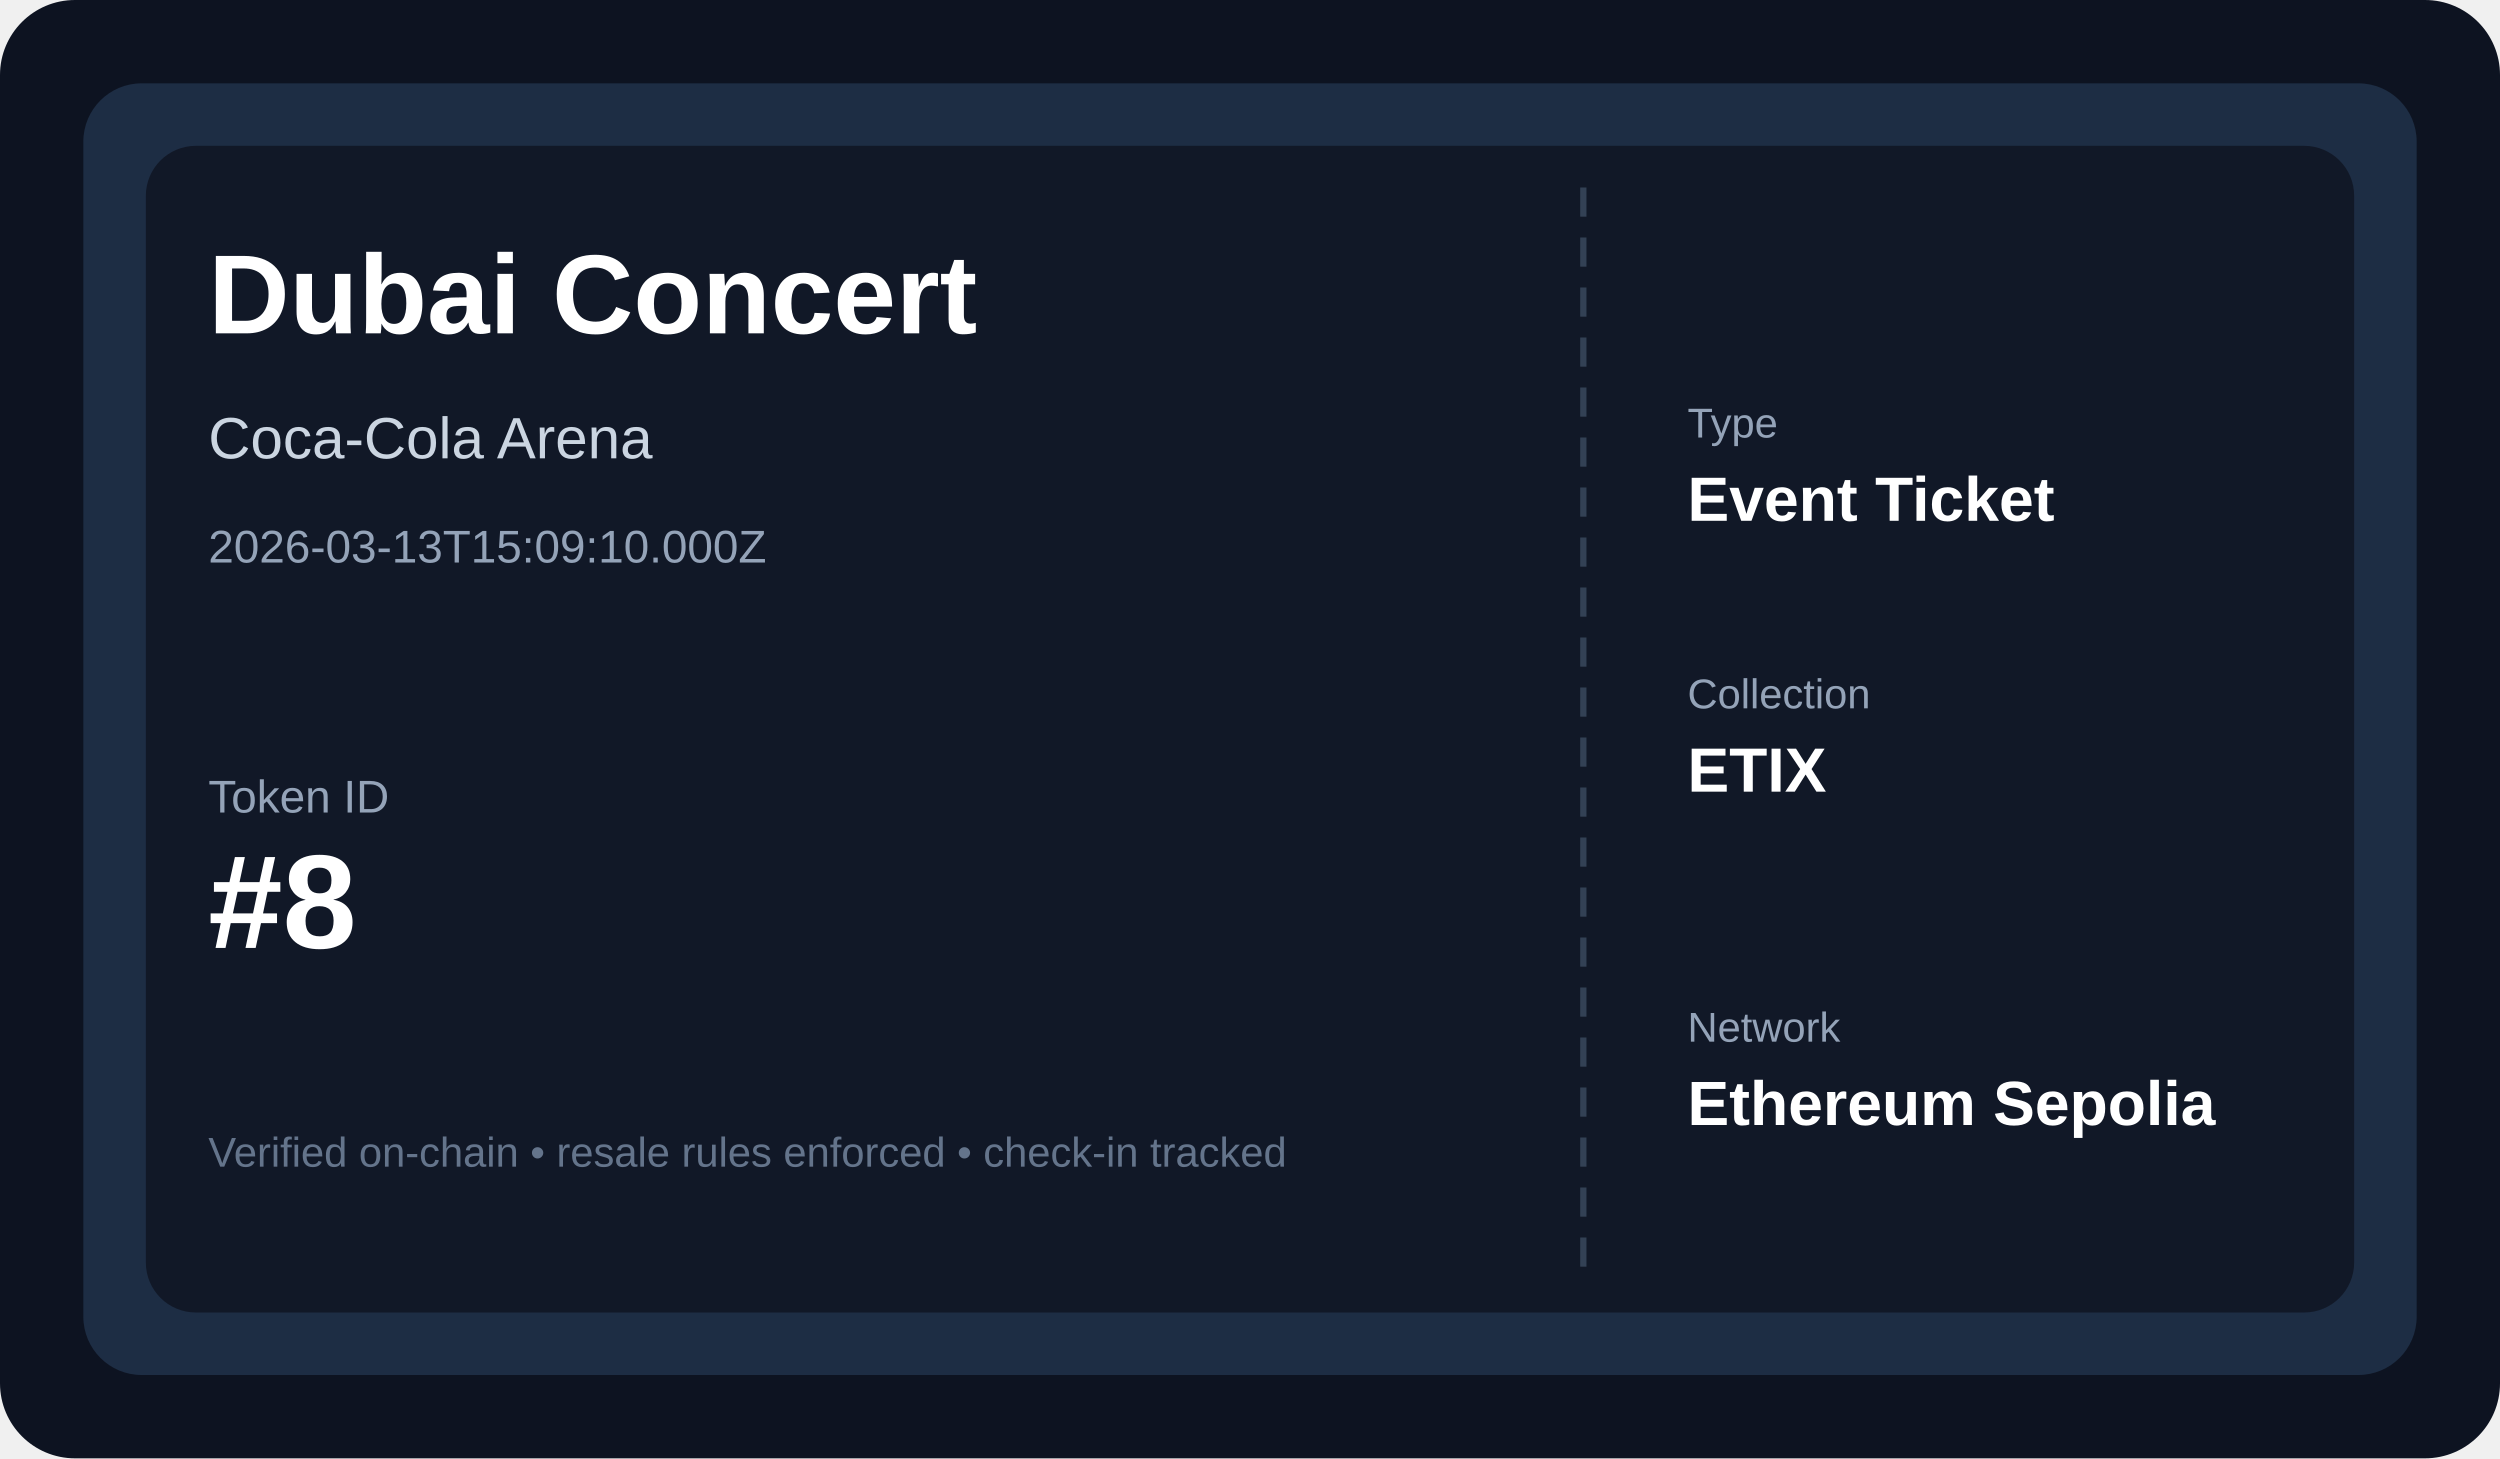
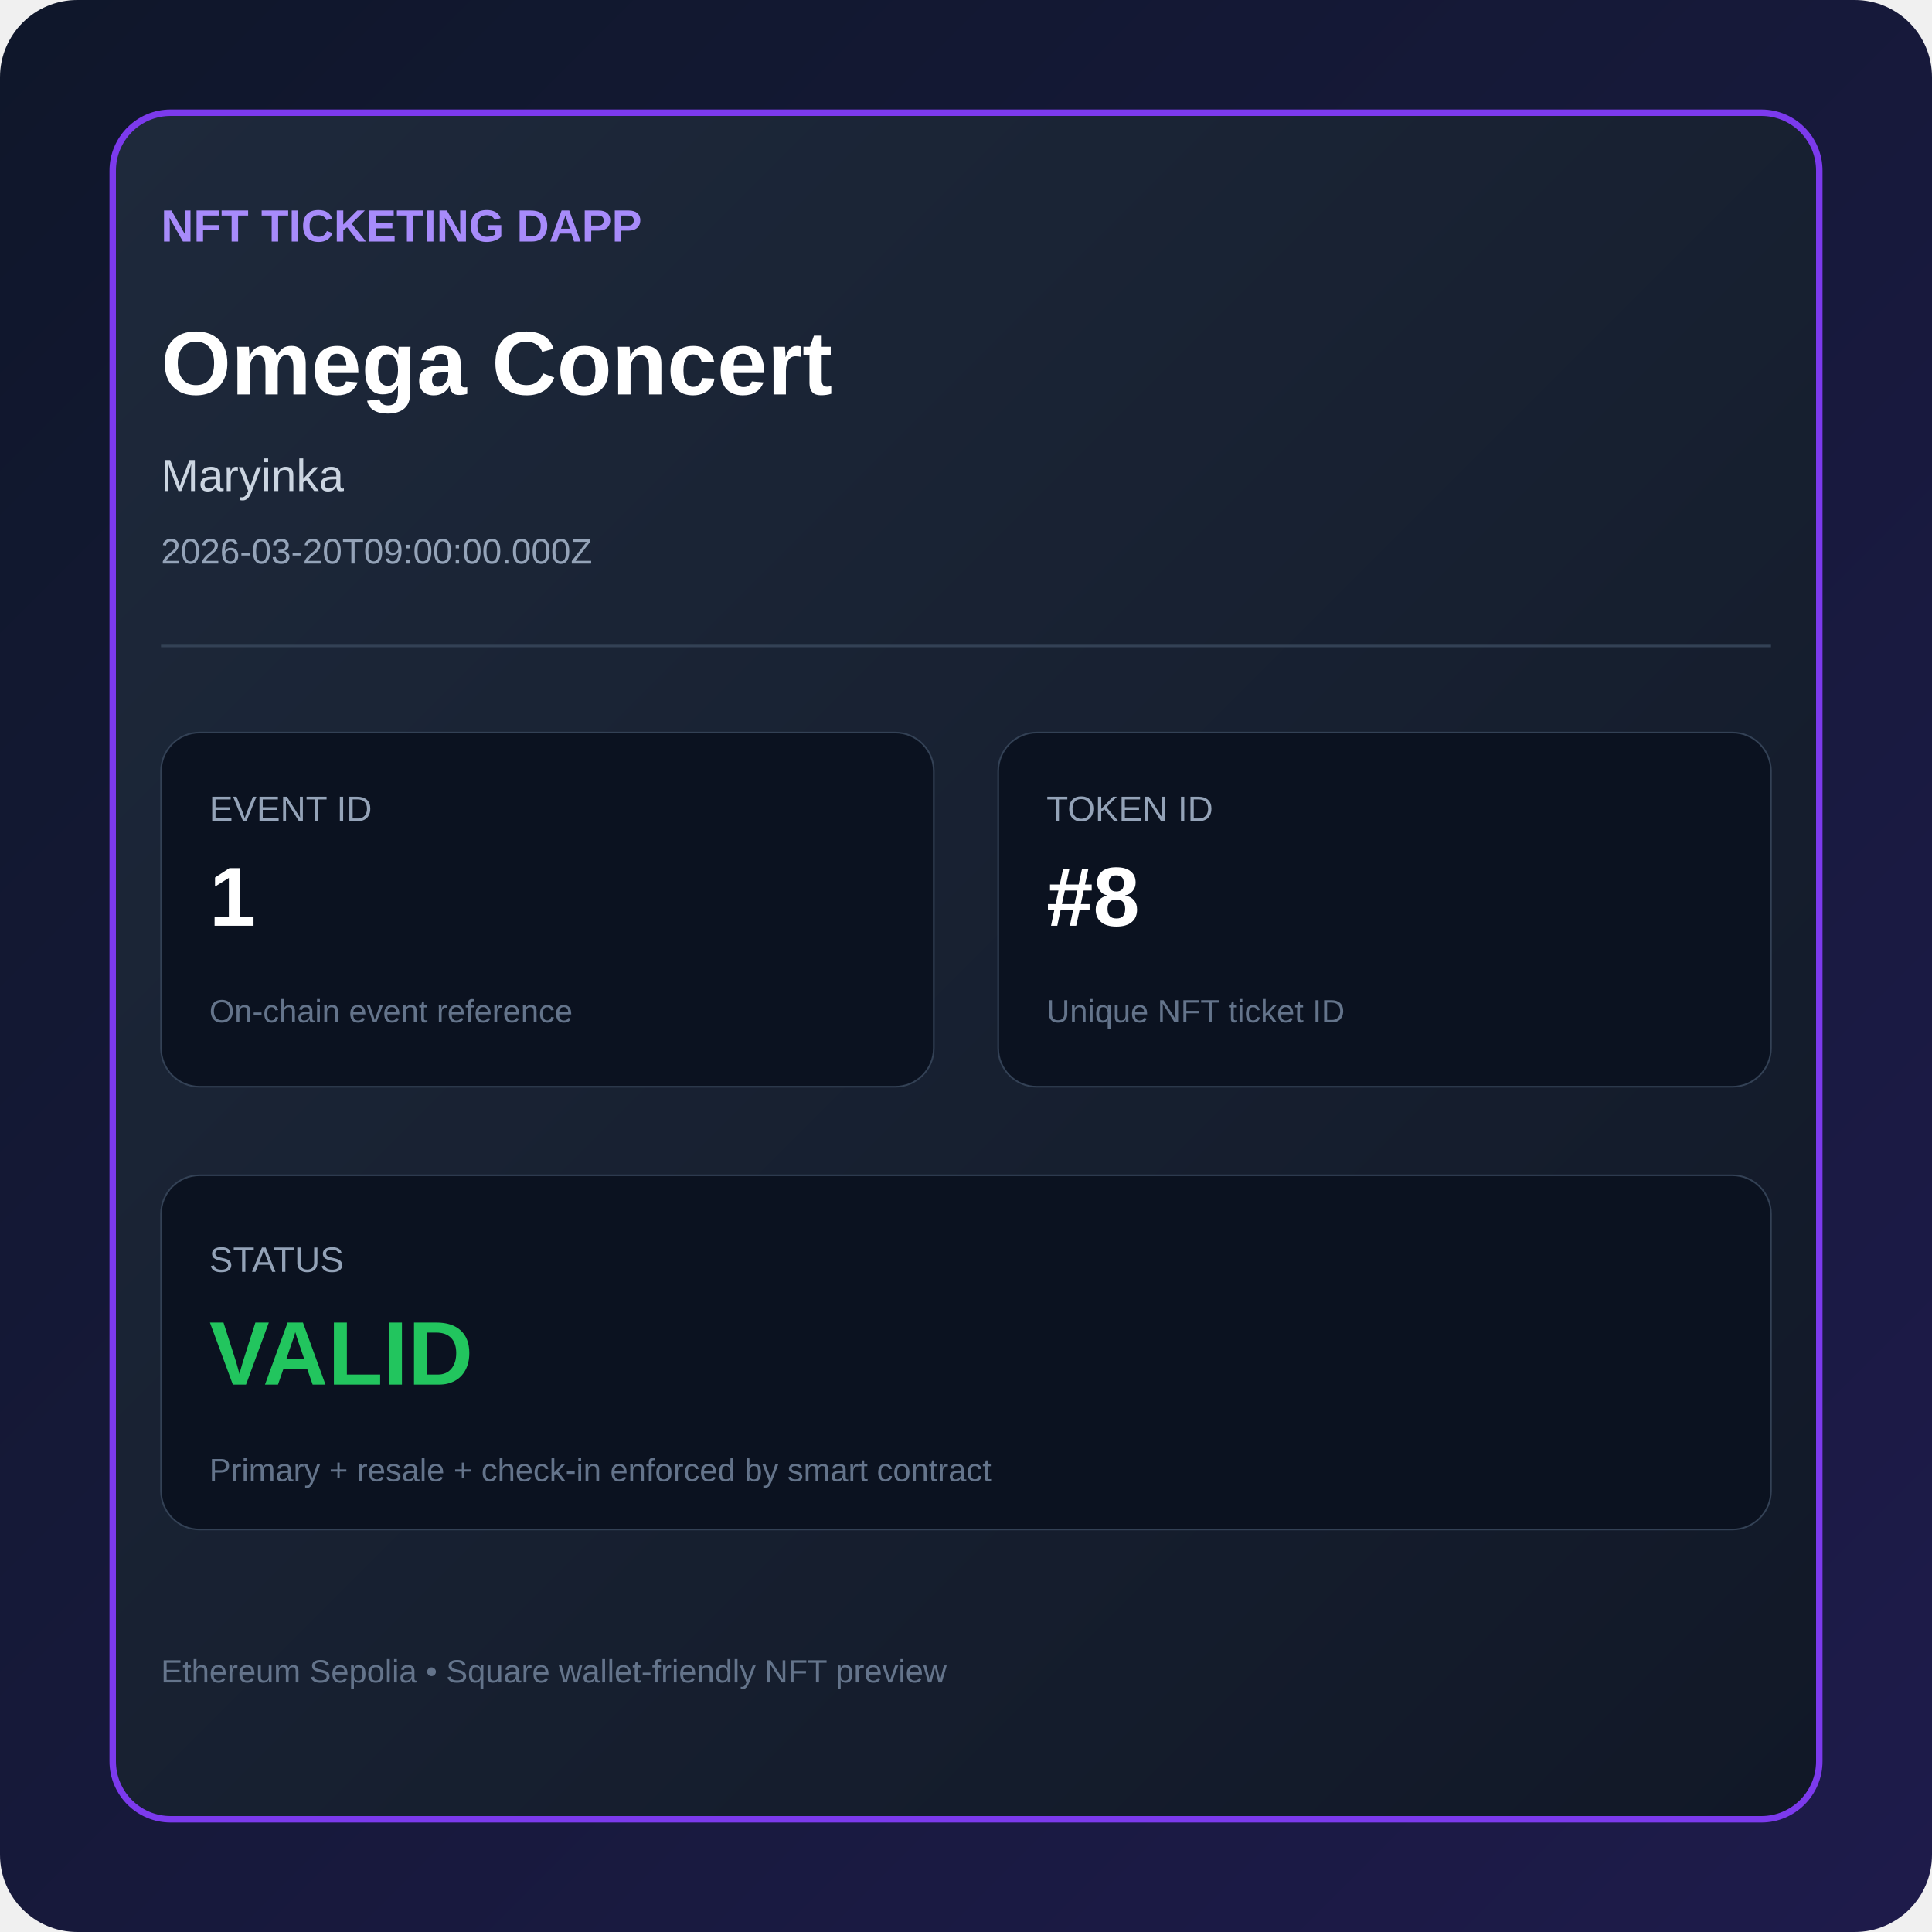
- <svg xmlns="http://www.w3.org/2000/svg" width="1200" height="700" viewBox="0 0 1200 700">
-   <rect width="1200" height="700" rx="36" fill="#0d1321" />
-   <rect x="40" y="40" width="1120" height="620" rx="28" fill="#1d2d44" />
-   <rect x="70" y="70" width="1060" height="560" rx="24" fill="#111827" />
-   <text x="100" y="160" fill="#ffffff" font-size="54" font-family="Arial, sans-serif" font-weight="700">Dubai Concert</text>
-   <text x="100" y="220" fill="#cbd5e1" font-size="28" font-family="Arial, sans-serif">Coca-Cola Arena</text>
-   <text x="100" y="270" fill="#94a3b8" font-size="22" font-family="Arial, sans-serif">2026-03-13T15:09:10.000Z</text>
-   <line x1="760" y1="90" x2="760" y2="610" stroke="#334155" stroke-width="3" stroke-dasharray="14 10" />
-   <text x="100" y="390" fill="#94a3b8" font-size="22" font-family="Arial, sans-serif">Token ID</text>
-   <text x="100" y="455" fill="#ffffff" font-size="64" font-family="Arial, sans-serif" font-weight="700">#8</text>
-   <text x="100" y="560" fill="#64748b" font-size="20" font-family="Arial, sans-serif">Verified on-chain • resale rules enforced • check-in tracked</text>
-   <text x="810" y="210" fill="#94a3b8" font-size="20" font-family="Arial, sans-serif">Type</text>
-   <text x="810" y="250" fill="#ffffff" font-size="30" font-family="Arial, sans-serif" font-weight="700">Event Ticket</text>
-   <text x="810" y="340" fill="#94a3b8" font-size="20" font-family="Arial, sans-serif">Collection</text>
-   <text x="810" y="380" fill="#ffffff" font-size="30" font-family="Arial, sans-serif" font-weight="700">ETIX</text>
-   <text x="810" y="500" fill="#94a3b8" font-size="20" font-family="Arial, sans-serif">Network</text>
-   <text x="810" y="540" fill="#ffffff" font-size="30" font-family="Arial, sans-serif" font-weight="700">Ethereum Sepolia</text>
+ <svg xmlns="http://www.w3.org/2000/svg" width="1200" height="1200" viewBox="0 0 1200 1200">
+   <defs>
+     <linearGradient id="bg" x1="0" y1="0" x2="1" y2="1">
+       <stop offset="0%" stop-color="#0f172a" />
+       <stop offset="100%" stop-color="#1e1b4b" />
+     </linearGradient>
+     <linearGradient id="panel" x1="0" y1="0" x2="1" y2="1">
+       <stop offset="0%" stop-color="#1e293b" />
+       <stop offset="100%" stop-color="#111827" />
+     </linearGradient>
+   </defs>
+   <rect width="1200" height="1200" rx="48" fill="url(#bg)" />
+   <rect x="70" y="70" width="1060" height="1060" rx="36" fill="url(#panel)" stroke="#7c3aed" stroke-width="4" />
+   <text x="100" y="150" fill="#a78bfa" font-size="28" font-family="Arial, sans-serif" font-weight="700">NFT TICKETING DAPP</text>
+   <text x="100" y="245" fill="#ffffff" font-size="56" font-family="Arial, sans-serif" font-weight="700">Omega Concert</text>
+   <text x="100" y="305" fill="#cbd5e1" font-size="28" font-family="Arial, sans-serif">Maryinka</text>
+   <text x="100" y="350" fill="#94a3b8" font-size="22" font-family="Arial, sans-serif">2026-03-20T09:00:00.000Z</text>
+   <rect x="100" y="400" width="1000" height="2" fill="#334155" />
+   <rect x="100" y="455" width="480" height="220" rx="24" fill="#0b1220" stroke="#334155" />
+   <text x="130" y="510" fill="#94a3b8" font-size="22" font-family="Arial, sans-serif">EVENT ID</text>
+   <text x="130" y="575" fill="#ffffff" font-size="52" font-family="Arial, sans-serif" font-weight="700">1</text>
+   <text x="130" y="635" fill="#64748b" font-size="20" font-family="Arial, sans-serif">On-chain event reference</text>
+   <rect x="620" y="455" width="480" height="220" rx="24" fill="#0b1220" stroke="#334155" />
+   <text x="650" y="510" fill="#94a3b8" font-size="22" font-family="Arial, sans-serif">TOKEN ID</text>
+   <text x="650" y="575" fill="#ffffff" font-size="52" font-family="Arial, sans-serif" font-weight="700">#8</text>
+   <text x="650" y="635" fill="#64748b" font-size="20" font-family="Arial, sans-serif">Unique NFT ticket ID</text>
+   <rect x="100" y="730" width="1000" height="220" rx="24" fill="#0b1220" stroke="#334155" />
+   <text x="130" y="790" fill="#94a3b8" font-size="22" font-family="Arial, sans-serif">STATUS</text>
+   <text x="130" y="860" fill="#22c55e" font-size="56" font-family="Arial, sans-serif" font-weight="700">VALID</text>
+   <text x="130" y="920" fill="#64748b" font-size="20" font-family="Arial, sans-serif">Primary + resale + check-in enforced by smart contract</text>
+   <text x="100" y="1045" fill="#64748b" font-size="20" font-family="Arial, sans-serif">
+     Ethereum Sepolia • Square wallet-friendly NFT preview
+   </text>
</svg>
